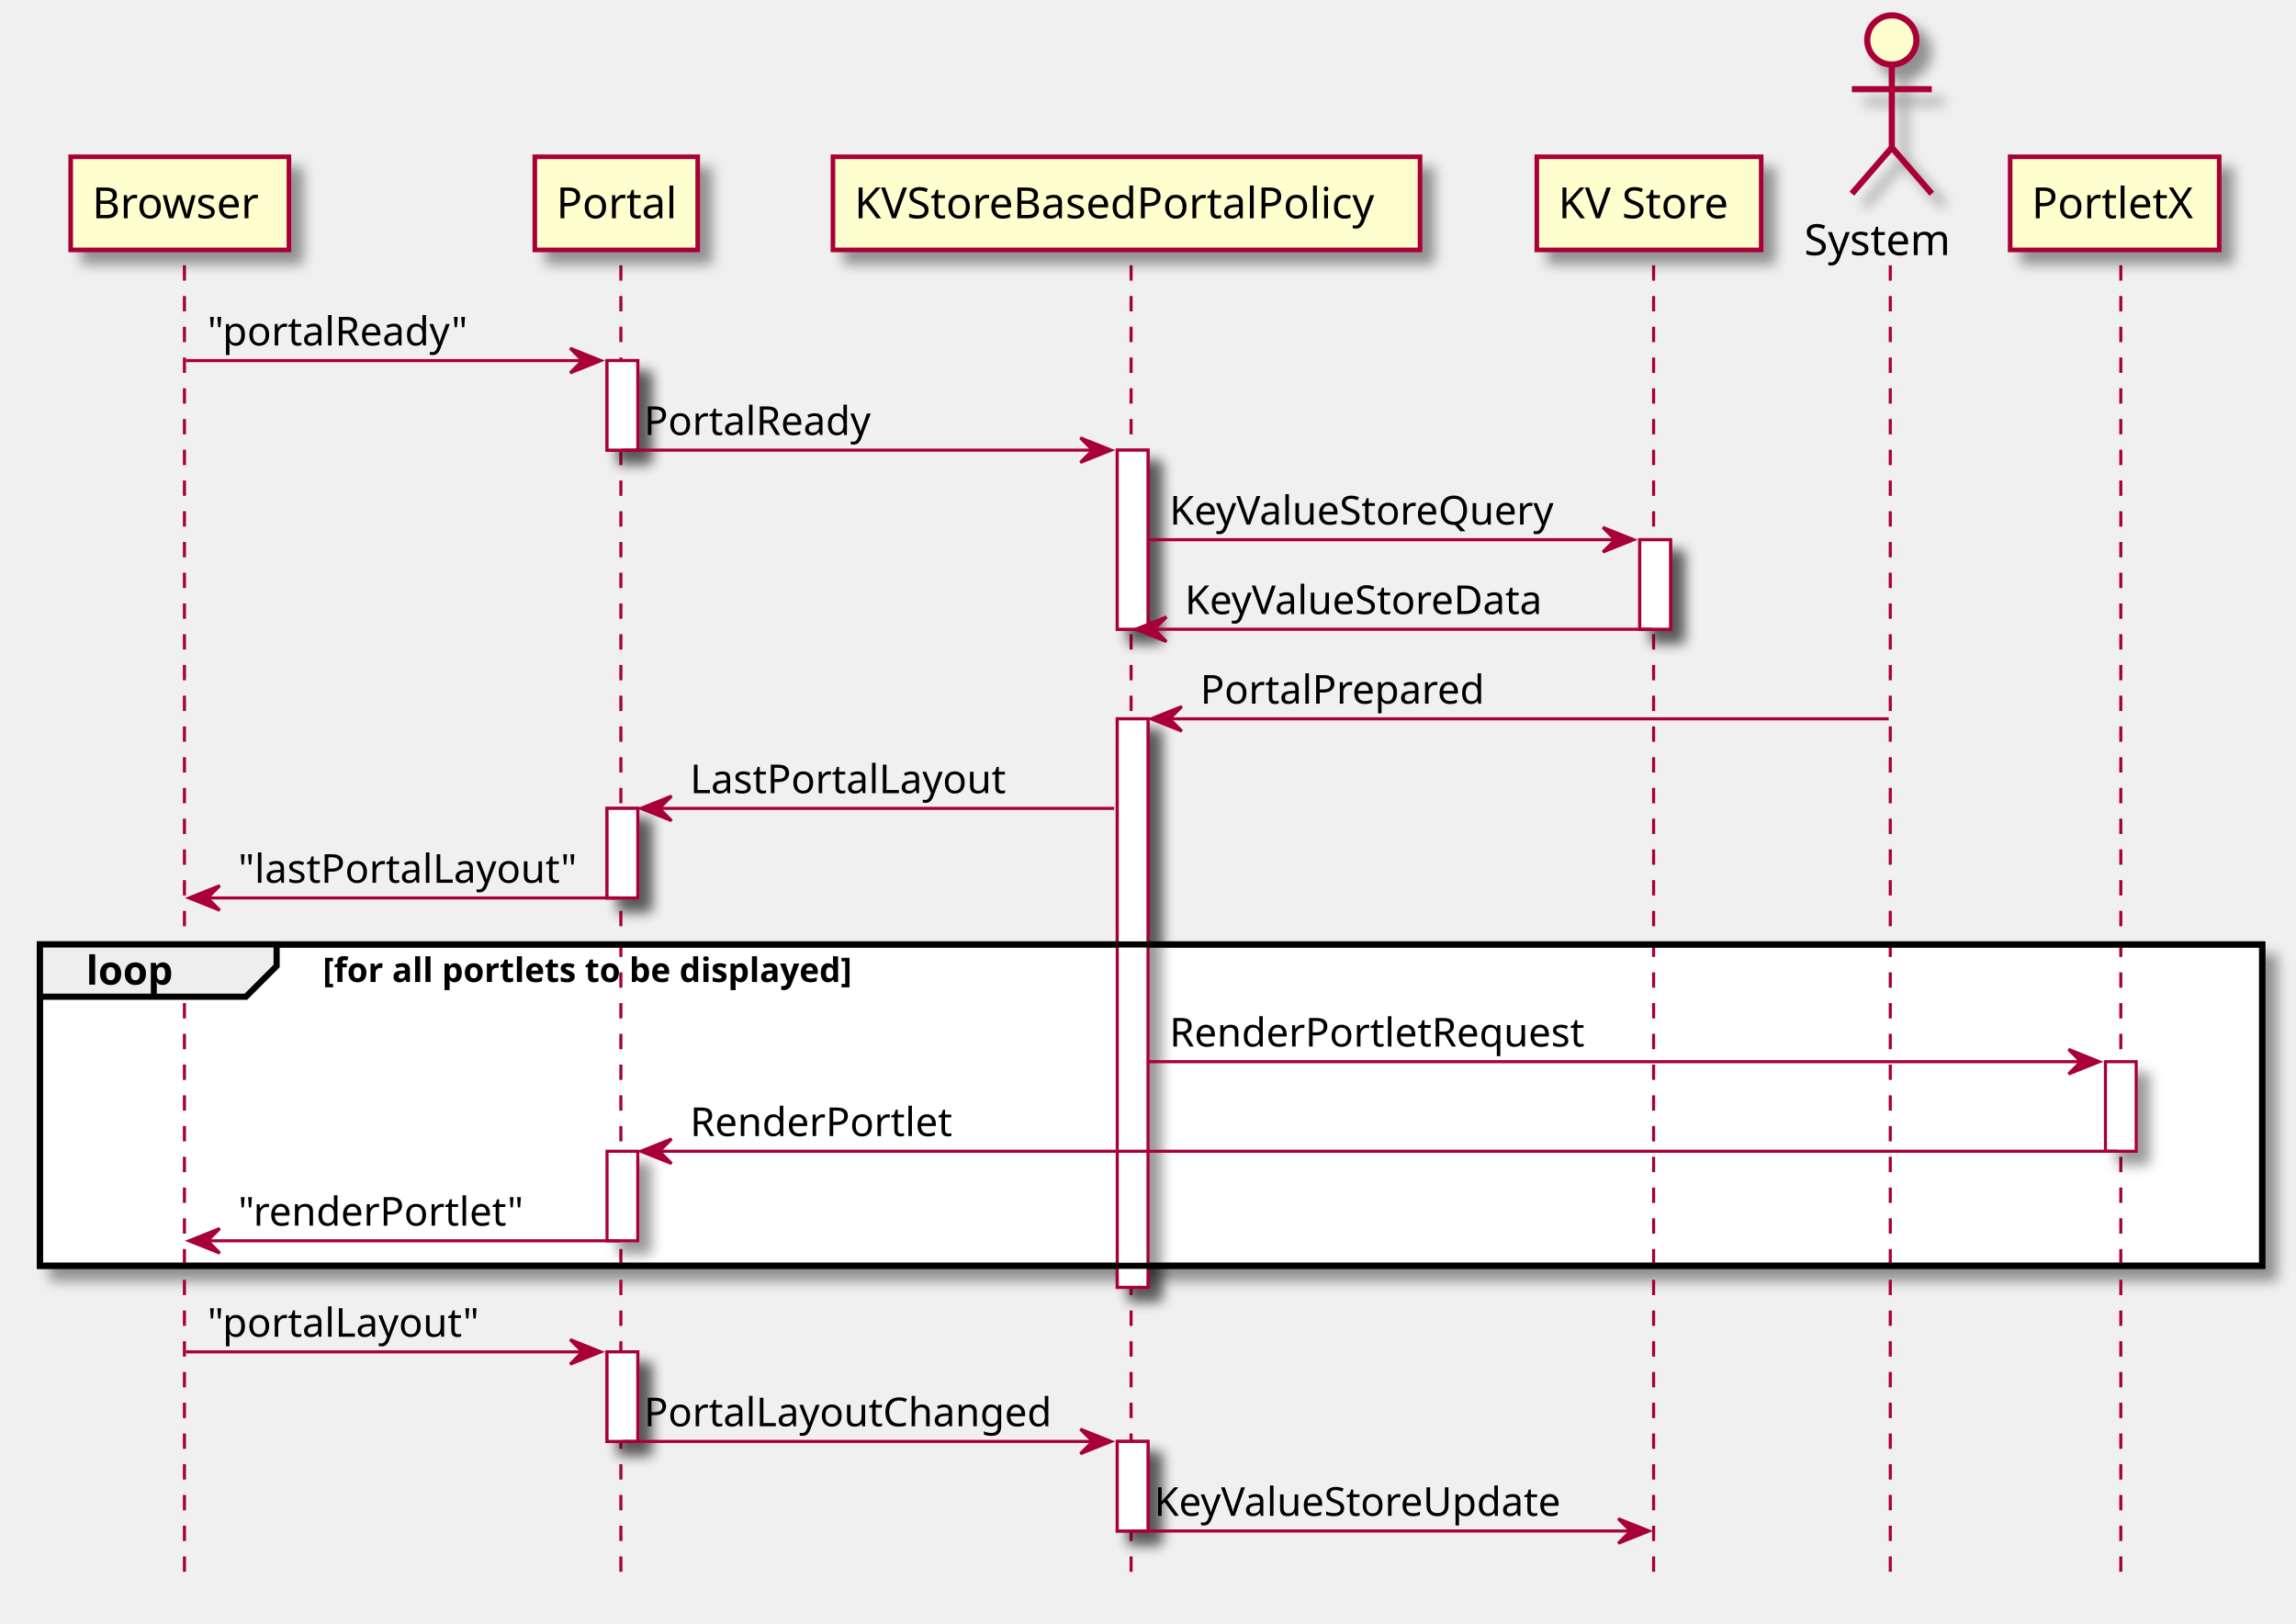
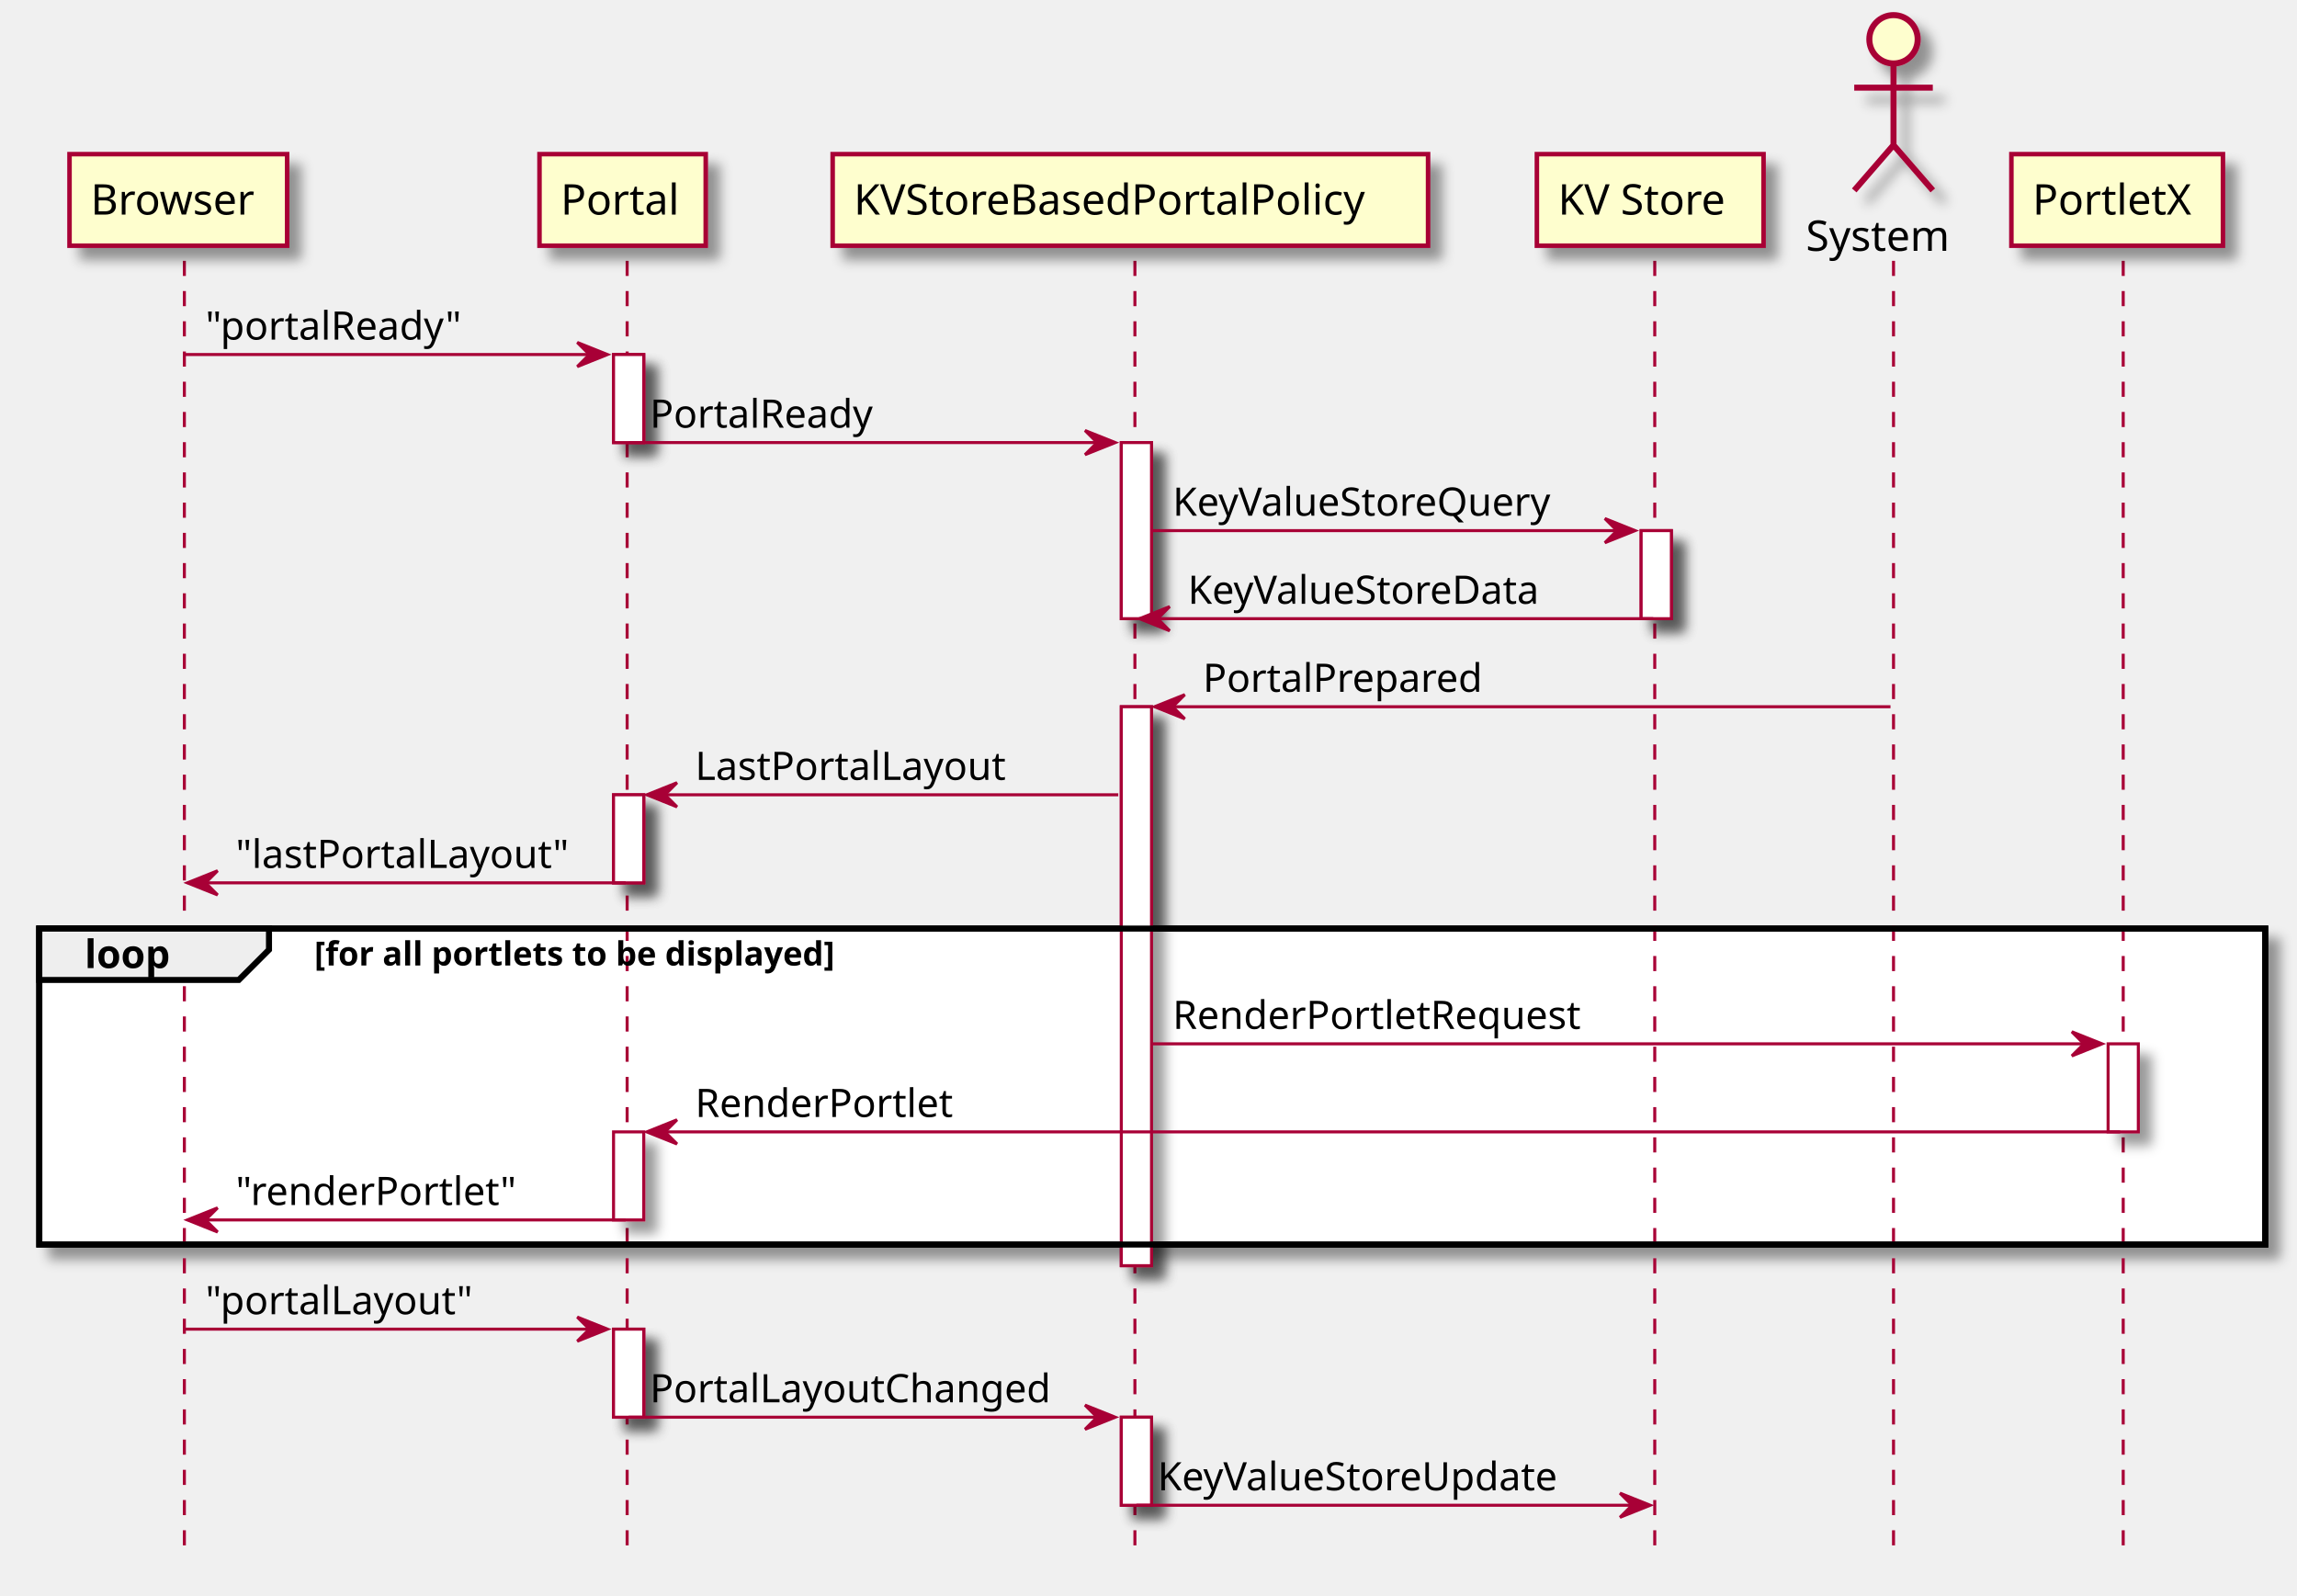
- <svg xmlns="http://www.w3.org/2000/svg" contentScriptType="application/ecmascript" contentStyleType="text/css" height="528px" preserveAspectRatio="none" style="width:747px;height:528px;" version="1.1" viewBox="0 0 747 528" width="747px" zoomAndPan="magnify">
+ <svg xmlns="http://www.w3.org/2000/svg" contentScriptType="application/ecmascript" contentStyleType="text/css" height="528px" preserveAspectRatio="none" style="width:760px;height:528px;" version="1.1" viewBox="0 0 760 528" width="760px" zoomAndPan="magnify">
  <defs>
    <filter height="300%" id="f14apqq0s5nfwx" width="300%" x="-1" y="-1">
      <feGaussianBlur result="blurOut" stdDeviation="2.0" />
      <feColorMatrix in="blurOut" result="blurOut2" type="matrix" values="0 0 0 0 0 0 0 0 0 0 0 0 0 0 0 0 0 0 .4 0" />
      <feOffset dx="4.0" dy="4.0" in="blurOut2" result="blurOut3" />
      <feBlend in="SourceGraphic" in2="blurOut3" mode="normal" />
    </filter>
  </defs>
  <g>
-     <rect fill="#FFFFFF" filter="url(#f14apqq0s5nfwx)" height="29.133" style="stroke: #A80036; stroke-width: 1.0;" width="10" x="197.5" y="117.297" />
-     <rect fill="#FFFFFF" filter="url(#f14apqq0s5nfwx)" height="29.133" style="stroke: #A80036; stroke-width: 1.0;" width="10" x="197.5" y="262.961" />
-     <rect fill="#FFFFFF" filter="url(#f14apqq0s5nfwx)" height="29.133" style="stroke: #A80036; stroke-width: 1.0;" width="10" x="197.5" y="374.492" />
-     <rect fill="#FFFFFF" filter="url(#f14apqq0s5nfwx)" height="29.133" style="stroke: #A80036; stroke-width: 1.0;" width="10" x="197.5" y="439.758" />
-     <rect fill="#FFFFFF" filter="url(#f14apqq0s5nfwx)" height="58.266" style="stroke: #A80036; stroke-width: 1.0;" width="10" x="363.5" y="146.43" />
-     <rect fill="#FFFFFF" filter="url(#f14apqq0s5nfwx)" height="184.93" style="stroke: #A80036; stroke-width: 1.0;" width="10" x="363.5" y="233.828" />
-     <rect fill="#FFFFFF" filter="url(#f14apqq0s5nfwx)" height="29.133" style="stroke: #A80036; stroke-width: 1.0;" width="10" x="363.5" y="468.891" />
-     <rect fill="#FFFFFF" filter="url(#f14apqq0s5nfwx)" height="29.133" style="stroke: #A80036; stroke-width: 1.0;" width="10" x="533.5" y="175.562" />
-     <rect fill="#FFFFFF" filter="url(#f14apqq0s5nfwx)" height="29.133" style="stroke: #A80036; stroke-width: 1.0;" width="10" x="685" y="345.359" />
-     <rect fill="#FFFFFF" filter="url(#f14apqq0s5nfwx)" height="104.531" style="stroke: #000000; stroke-width: 2.0;" width="723" x="13" y="307.227" />
-     <line style="stroke: #A80036; stroke-width: 1.0; stroke-dasharray: 5.0,5.0;" x1="60" x2="60" y1="86.297" y2="516.156" />
-     <line style="stroke: #A80036; stroke-width: 1.0; stroke-dasharray: 5.0,5.0;" x1="202" x2="202" y1="86.297" y2="516.156" />
-     <line style="stroke: #A80036; stroke-width: 1.0; stroke-dasharray: 5.0,5.0;" x1="368" x2="368" y1="86.297" y2="516.156" />
-     <line style="stroke: #A80036; stroke-width: 1.0; stroke-dasharray: 5.0,5.0;" x1="538" x2="538" y1="86.297" y2="516.156" />
-     <line style="stroke: #A80036; stroke-width: 1.0; stroke-dasharray: 5.0,5.0;" x1="615" x2="615" y1="86.297" y2="516.156" />
-     <line style="stroke: #A80036; stroke-width: 1.0; stroke-dasharray: 5.0,5.0;" x1="690" x2="690" y1="86.297" y2="516.156" />
-     <rect fill="#FEFECE" filter="url(#f14apqq0s5nfwx)" height="30.297" style="stroke: #A80036; stroke-width: 1.5;" width="71" x="23" y="51" />
-     <text fill="#000000" font-family="sans-serif" font-size="14" lengthAdjust="spacingAndGlyphs" textLength="57" x="30" y="70.995">Browser</text>
-     <rect fill="#FEFECE" filter="url(#f14apqq0s5nfwx)" height="30.297" style="stroke: #A80036; stroke-width: 1.5;" width="53" x="174" y="51" />
-     <text fill="#000000" font-family="sans-serif" font-size="14" lengthAdjust="spacingAndGlyphs" textLength="39" x="181" y="70.995">Portal</text>
-     <rect fill="#FEFECE" filter="url(#f14apqq0s5nfwx)" height="30.297" style="stroke: #A80036; stroke-width: 1.5;" width="191" x="271" y="51" />
-     <text fill="#000000" font-family="sans-serif" font-size="14" lengthAdjust="spacingAndGlyphs" textLength="177" x="278" y="70.995">KVStoreBasedPortalPolicy</text>
-     <rect fill="#FEFECE" filter="url(#f14apqq0s5nfwx)" height="30.297" style="stroke: #A80036; stroke-width: 1.5;" width="73" x="500" y="51" />
-     <text fill="#000000" font-family="sans-serif" font-size="14" lengthAdjust="spacingAndGlyphs" textLength="59" x="507" y="70.995">KV Store</text>
-     <text fill="#000000" font-family="sans-serif" font-size="14" lengthAdjust="spacingAndGlyphs" textLength="51" x="587" y="82.995">System</text>
-     <ellipse cx="615.5" cy="13" fill="#FEFECE" filter="url(#f14apqq0s5nfwx)" rx="8" ry="8" style="stroke: #A80036; stroke-width: 2.0;" />
-     <path d="M615.5,21 L615.5,48 M602.5,29 L628.5,29 M615.5,48 L602.5,63 M615.5,48 L628.5,63 " fill="#FEFECE" filter="url(#f14apqq0s5nfwx)" style="stroke: #A80036; stroke-width: 2.0;" />
-     <rect fill="#FEFECE" filter="url(#f14apqq0s5nfwx)" height="30.297" style="stroke: #A80036; stroke-width: 1.5;" width="68" x="654" y="51" />
-     <text fill="#000000" font-family="sans-serif" font-size="14" lengthAdjust="spacingAndGlyphs" textLength="54" x="661" y="70.995">PortletX</text>
-     <rect fill="#FFFFFF" filter="url(#f14apqq0s5nfwx)" height="29.133" style="stroke: #A80036; stroke-width: 1.0;" width="10" x="197.5" y="117.297" />
-     <rect fill="#FFFFFF" filter="url(#f14apqq0s5nfwx)" height="29.133" style="stroke: #A80036; stroke-width: 1.0;" width="10" x="197.5" y="262.961" />
-     <rect fill="#FFFFFF" filter="url(#f14apqq0s5nfwx)" height="29.133" style="stroke: #A80036; stroke-width: 1.0;" width="10" x="197.5" y="374.492" />
-     <rect fill="#FFFFFF" filter="url(#f14apqq0s5nfwx)" height="29.133" style="stroke: #A80036; stroke-width: 1.0;" width="10" x="197.5" y="439.758" />
-     <rect fill="#FFFFFF" filter="url(#f14apqq0s5nfwx)" height="58.266" style="stroke: #A80036; stroke-width: 1.0;" width="10" x="363.5" y="146.43" />
-     <rect fill="#FFFFFF" filter="url(#f14apqq0s5nfwx)" height="184.93" style="stroke: #A80036; stroke-width: 1.0;" width="10" x="363.5" y="233.828" />
-     <rect fill="#FFFFFF" filter="url(#f14apqq0s5nfwx)" height="29.133" style="stroke: #A80036; stroke-width: 1.0;" width="10" x="363.5" y="468.891" />
-     <rect fill="#FFFFFF" filter="url(#f14apqq0s5nfwx)" height="29.133" style="stroke: #A80036; stroke-width: 1.0;" width="10" x="533.5" y="175.562" />
-     <rect fill="#FFFFFF" filter="url(#f14apqq0s5nfwx)" height="29.133" style="stroke: #A80036; stroke-width: 1.0;" width="10" x="685" y="345.359" />
-     <polygon fill="#A80036" points="185.5,113.297,195.5,117.297,185.5,121.297,189.5,117.297" style="stroke: #A80036; stroke-width: 1.0;" />
-     <line style="stroke: #A80036; stroke-width: 1.0;" x1="60.5" x2="191.5" y1="117.297" y2="117.297" />
-     <text fill="#000000" font-family="sans-serif" font-size="13" lengthAdjust="spacingAndGlyphs" textLength="86" x="67.5" y="112.364">"portalReady"</text>
-     <polygon fill="#A80036" points="351.5,142.43,361.5,146.43,351.5,150.43,355.5,146.43" style="stroke: #A80036; stroke-width: 1.0;" />
-     <line style="stroke: #A80036; stroke-width: 1.0;" x1="202.5" x2="357.5" y1="146.43" y2="146.43" />
-     <text fill="#000000" font-family="sans-serif" font-size="13" lengthAdjust="spacingAndGlyphs" textLength="76" x="209.5" y="141.497">PortalReady</text>
-     <polygon fill="#A80036" points="521.5,171.562,531.5,175.562,521.5,179.562,525.5,175.562" style="stroke: #A80036; stroke-width: 1.0;" />
-     <line style="stroke: #A80036; stroke-width: 1.0;" x1="373.5" x2="527.5" y1="175.562" y2="175.562" />
-     <text fill="#000000" font-family="sans-serif" font-size="13" lengthAdjust="spacingAndGlyphs" textLength="132" x="380.5" y="170.629">KeyValueStoreQuery</text>
-     <polygon fill="#A80036" points="379.5,200.695,369.5,204.695,379.5,208.695,375.5,204.695" style="stroke: #A80036; stroke-width: 1.0;" />
-     <line style="stroke: #A80036; stroke-width: 1.0;" x1="373.5" x2="537.5" y1="204.695" y2="204.695" />
-     <text fill="#000000" font-family="sans-serif" font-size="13" lengthAdjust="spacingAndGlyphs" textLength="125" x="385.5" y="199.762">KeyValueStoreData</text>
-     <polygon fill="#A80036" points="384.5,229.828,374.5,233.828,384.5,237.828,380.5,233.828" style="stroke: #A80036; stroke-width: 1.0;" />
-     <line style="stroke: #A80036; stroke-width: 1.0;" x1="378.5" x2="614.5" y1="233.828" y2="233.828" />
-     <text fill="#000000" font-family="sans-serif" font-size="13" lengthAdjust="spacingAndGlyphs" textLength="95" x="390.5" y="228.895">PortalPrepared</text>
-     <polygon fill="#A80036" points="218.5,258.961,208.5,262.961,218.5,266.961,214.5,262.961" style="stroke: #A80036; stroke-width: 1.0;" />
-     <line style="stroke: #A80036; stroke-width: 1.0;" x1="212.5" x2="362.5" y1="262.961" y2="262.961" />
-     <text fill="#000000" font-family="sans-serif" font-size="13" lengthAdjust="spacingAndGlyphs" textLength="107" x="224.5" y="258.028">LastPortalLayout</text>
-     <polygon fill="#A80036" points="71.5,288.094,61.5,292.094,71.5,296.094,67.5,292.094" style="stroke: #A80036; stroke-width: 1.0;" />
-     <line style="stroke: #A80036; stroke-width: 1.0;" x1="65.5" x2="201.5" y1="292.094" y2="292.094" />
-     <text fill="#000000" font-family="sans-serif" font-size="13" lengthAdjust="spacingAndGlyphs" textLength="113" x="77.5" y="287.161">"lastPortalLayout"</text>
-     <rect fill="none" height="104.531" style="stroke: #000000; stroke-width: 2.0;" width="723" x="13" y="307.227" />
-     <polygon fill="#EEEEEE" points="13,307.227,90,307.227,90,314.227,80,324.227,13,324.227,13,307.227" style="stroke: #000000; stroke-width: 2.0;" />
-     <text fill="#000000" font-family="sans-serif" font-size="13" font-weight="bold" lengthAdjust="spacingAndGlyphs" textLength="32" x="28" y="320.293">loop</text>
-     <text fill="#000000" font-family="sans-serif" font-size="11" font-weight="bold" lengthAdjust="spacingAndGlyphs" textLength="205" x="105" y="319.437">[for all portlets to be displayed]</text>
-     <polygon fill="#A80036" points="673,341.359,683,345.359,673,349.359,677,345.359" style="stroke: #A80036; stroke-width: 1.0;" />
-     <line style="stroke: #A80036; stroke-width: 1.0;" x1="373.5" x2="679" y1="345.359" y2="345.359" />
-     <text fill="#000000" font-family="sans-serif" font-size="13" lengthAdjust="spacingAndGlyphs" textLength="139" x="380.5" y="340.426">RenderPortletRequest</text>
-     <polygon fill="#A80036" points="218.5,370.492,208.5,374.492,218.5,378.492,214.5,374.492" style="stroke: #A80036; stroke-width: 1.0;" />
-     <line style="stroke: #A80036; stroke-width: 1.0;" x1="212.5" x2="689" y1="374.492" y2="374.492" />
-     <text fill="#000000" font-family="sans-serif" font-size="13" lengthAdjust="spacingAndGlyphs" textLength="87" x="224.5" y="369.559">RenderPortlet</text>
-     <polygon fill="#A80036" points="71.5,399.625,61.5,403.625,71.5,407.625,67.5,403.625" style="stroke: #A80036; stroke-width: 1.0;" />
-     <line style="stroke: #A80036; stroke-width: 1.0;" x1="65.5" x2="201.5" y1="403.625" y2="403.625" />
-     <text fill="#000000" font-family="sans-serif" font-size="13" lengthAdjust="spacingAndGlyphs" textLength="94" x="77.5" y="398.692">"renderPortlet"</text>
-     <polygon fill="#A80036" points="185.5,435.758,195.5,439.758,185.5,443.758,189.5,439.758" style="stroke: #A80036; stroke-width: 1.0;" />
-     <line style="stroke: #A80036; stroke-width: 1.0;" x1="60.5" x2="191.5" y1="439.758" y2="439.758" />
-     <text fill="#000000" font-family="sans-serif" font-size="13" lengthAdjust="spacingAndGlyphs" textLength="90" x="67.5" y="434.825">"portalLayout"</text>
-     <polygon fill="#A80036" points="351.5,464.891,361.5,468.891,351.5,472.891,355.5,468.891" style="stroke: #A80036; stroke-width: 1.0;" />
-     <line style="stroke: #A80036; stroke-width: 1.0;" x1="202.5" x2="357.5" y1="468.891" y2="468.891" />
-     <text fill="#000000" font-family="sans-serif" font-size="13" lengthAdjust="spacingAndGlyphs" textLength="137" x="209.5" y="463.957">PortalLayoutChanged</text>
-     <polygon fill="#A80036" points="526.5,494.023,536.5,498.023,526.5,502.023,530.5,498.023" style="stroke: #A80036; stroke-width: 1.0;" />
-     <line style="stroke: #A80036; stroke-width: 1.0;" x1="368.5" x2="532.5" y1="498.023" y2="498.023" />
-     <text fill="#000000" font-family="sans-serif" font-size="13" lengthAdjust="spacingAndGlyphs" textLength="141" x="375.5" y="493.09">KeyValueStoreUpdate</text>
+     <rect fill="#FFFFFF" filter="url(#f14apqq0s5nfwx)" height="29.133" style="stroke: #A80036; stroke-width: 1.0;" width="10" x="203" y="117.297" />
+     <rect fill="#FFFFFF" filter="url(#f14apqq0s5nfwx)" height="29.133" style="stroke: #A80036; stroke-width: 1.0;" width="10" x="203" y="262.961" />
+     <rect fill="#FFFFFF" filter="url(#f14apqq0s5nfwx)" height="29.133" style="stroke: #A80036; stroke-width: 1.0;" width="10" x="203" y="374.492" />
+     <rect fill="#FFFFFF" filter="url(#f14apqq0s5nfwx)" height="29.133" style="stroke: #A80036; stroke-width: 1.0;" width="10" x="203" y="439.758" />
+     <rect fill="#FFFFFF" filter="url(#f14apqq0s5nfwx)" height="58.266" style="stroke: #A80036; stroke-width: 1.0;" width="10" x="371" y="146.43" />
+     <rect fill="#FFFFFF" filter="url(#f14apqq0s5nfwx)" height="184.93" style="stroke: #A80036; stroke-width: 1.0;" width="10" x="371" y="233.828" />
+     <rect fill="#FFFFFF" filter="url(#f14apqq0s5nfwx)" height="29.133" style="stroke: #A80036; stroke-width: 1.0;" width="10" x="371" y="468.891" />
+     <rect fill="#FFFFFF" filter="url(#f14apqq0s5nfwx)" height="29.133" style="stroke: #A80036; stroke-width: 1.0;" width="10" x="543" y="175.562" />
+     <rect fill="#FFFFFF" filter="url(#f14apqq0s5nfwx)" height="29.133" style="stroke: #A80036; stroke-width: 1.0;" width="10" x="697.5" y="345.359" />
+     <rect fill="#FFFFFF" filter="url(#f14apqq0s5nfwx)" height="104.531" style="stroke: #000000; stroke-width: 2.0;" width="736.5" x="13" y="307.227" />
+     <line style="stroke: #A80036; stroke-width: 1.0; stroke-dasharray: 5.0,5.0;" x1="61" x2="61" y1="86.297" y2="516.156" />
+     <line style="stroke: #A80036; stroke-width: 1.0; stroke-dasharray: 5.0,5.0;" x1="207.5" x2="207.5" y1="86.297" y2="516.156" />
+     <line style="stroke: #A80036; stroke-width: 1.0; stroke-dasharray: 5.0,5.0;" x1="375.5" x2="375.5" y1="86.297" y2="516.156" />
+     <line style="stroke: #A80036; stroke-width: 1.0; stroke-dasharray: 5.0,5.0;" x1="547.5" x2="547.5" y1="86.297" y2="516.156" />
+     <line style="stroke: #A80036; stroke-width: 1.0; stroke-dasharray: 5.0,5.0;" x1="626.5" x2="626.5" y1="86.297" y2="516.156" />
+     <line style="stroke: #A80036; stroke-width: 1.0; stroke-dasharray: 5.0,5.0;" x1="702.5" x2="702.5" y1="86.297" y2="516.156" />
+     <rect fill="#FEFECE" filter="url(#f14apqq0s5nfwx)" height="30.297" style="stroke: #A80036; stroke-width: 1.5;" width="72" x="23" y="51" />
+     <text fill="#000000" font-family="sans-serif" font-size="14" lengthAdjust="spacingAndGlyphs" textLength="58" x="30" y="70.995">Browser</text>
+     <rect fill="#FEFECE" filter="url(#f14apqq0s5nfwx)" height="30.297" style="stroke: #A80036; stroke-width: 1.5;" width="55" x="178.5" y="51" />
+     <text fill="#000000" font-family="sans-serif" font-size="14" lengthAdjust="spacingAndGlyphs" textLength="41" x="185.5" y="70.995">Portal</text>
+     <rect fill="#FEFECE" filter="url(#f14apqq0s5nfwx)" height="30.297" style="stroke: #A80036; stroke-width: 1.5;" width="197" x="275.5" y="51" />
+     <text fill="#000000" font-family="sans-serif" font-size="14" lengthAdjust="spacingAndGlyphs" textLength="183" x="282.5" y="70.995">KVStoreBasedPortalPolicy</text>
+     <rect fill="#FEFECE" filter="url(#f14apqq0s5nfwx)" height="30.297" style="stroke: #A80036; stroke-width: 1.5;" width="75" x="508.5" y="51" />
+     <text fill="#000000" font-family="sans-serif" font-size="14" lengthAdjust="spacingAndGlyphs" textLength="61" x="515.5" y="70.995">KV Store</text>
+     <text fill="#000000" font-family="sans-serif" font-size="14" lengthAdjust="spacingAndGlyphs" textLength="52" x="597.5" y="82.995">System</text>
+     <ellipse cx="626.5" cy="13" fill="#FEFECE" filter="url(#f14apqq0s5nfwx)" rx="8" ry="8" style="stroke: #A80036; stroke-width: 2.0;" />
+     <path d="M626.5,21 L626.5,48 M613.5,29 L639.5,29 M626.5,48 L613.5,63 M626.5,48 L639.5,63 " fill="#FEFECE" filter="url(#f14apqq0s5nfwx)" style="stroke: #A80036; stroke-width: 2.0;" />
+     <rect fill="#FEFECE" filter="url(#f14apqq0s5nfwx)" height="30.297" style="stroke: #A80036; stroke-width: 1.5;" width="70" x="665.5" y="51" />
+     <text fill="#000000" font-family="sans-serif" font-size="14" lengthAdjust="spacingAndGlyphs" textLength="56" x="672.5" y="70.995">PortletX</text>
+     <rect fill="#FFFFFF" filter="url(#f14apqq0s5nfwx)" height="29.133" style="stroke: #A80036; stroke-width: 1.0;" width="10" x="203" y="117.297" />
+     <rect fill="#FFFFFF" filter="url(#f14apqq0s5nfwx)" height="29.133" style="stroke: #A80036; stroke-width: 1.0;" width="10" x="203" y="262.961" />
+     <rect fill="#FFFFFF" filter="url(#f14apqq0s5nfwx)" height="29.133" style="stroke: #A80036; stroke-width: 1.0;" width="10" x="203" y="374.492" />
+     <rect fill="#FFFFFF" filter="url(#f14apqq0s5nfwx)" height="29.133" style="stroke: #A80036; stroke-width: 1.0;" width="10" x="203" y="439.758" />
+     <rect fill="#FFFFFF" filter="url(#f14apqq0s5nfwx)" height="58.266" style="stroke: #A80036; stroke-width: 1.0;" width="10" x="371" y="146.43" />
+     <rect fill="#FFFFFF" filter="url(#f14apqq0s5nfwx)" height="184.93" style="stroke: #A80036; stroke-width: 1.0;" width="10" x="371" y="233.828" />
+     <rect fill="#FFFFFF" filter="url(#f14apqq0s5nfwx)" height="29.133" style="stroke: #A80036; stroke-width: 1.0;" width="10" x="371" y="468.891" />
+     <rect fill="#FFFFFF" filter="url(#f14apqq0s5nfwx)" height="29.133" style="stroke: #A80036; stroke-width: 1.0;" width="10" x="543" y="175.562" />
+     <rect fill="#FFFFFF" filter="url(#f14apqq0s5nfwx)" height="29.133" style="stroke: #A80036; stroke-width: 1.0;" width="10" x="697.5" y="345.359" />
+     <polygon fill="#A80036" points="191,113.297,201,117.297,191,121.297,195,117.297" style="stroke: #A80036; stroke-width: 1.0;" />
+     <line style="stroke: #A80036; stroke-width: 1.0;" x1="61" x2="197" y1="117.297" y2="117.297" />
+     <text fill="#000000" font-family="sans-serif" font-size="13" lengthAdjust="spacingAndGlyphs" textLength="91" x="68" y="112.364">"portalReady"</text>
+     <polygon fill="#A80036" points="359,142.43,369,146.43,359,150.43,363,146.43" style="stroke: #A80036; stroke-width: 1.0;" />
+     <line style="stroke: #A80036; stroke-width: 1.0;" x1="208" x2="365" y1="146.43" y2="146.43" />
+     <text fill="#000000" font-family="sans-serif" font-size="13" lengthAdjust="spacingAndGlyphs" textLength="79" x="215" y="141.497">PortalReady</text>
+     <polygon fill="#A80036" points="531,171.562,541,175.562,531,179.562,535,175.562" style="stroke: #A80036; stroke-width: 1.0;" />
+     <line style="stroke: #A80036; stroke-width: 1.0;" x1="381" x2="537" y1="175.562" y2="175.562" />
+     <text fill="#000000" font-family="sans-serif" font-size="13" lengthAdjust="spacingAndGlyphs" textLength="135" x="388" y="170.629">KeyValueStoreQuery</text>
+     <polygon fill="#A80036" points="387,200.695,377,204.695,387,208.695,383,204.695" style="stroke: #A80036; stroke-width: 1.0;" />
+     <line style="stroke: #A80036; stroke-width: 1.0;" x1="381" x2="547" y1="204.695" y2="204.695" />
+     <text fill="#000000" font-family="sans-serif" font-size="13" lengthAdjust="spacingAndGlyphs" textLength="127" x="393" y="199.762">KeyValueStoreData</text>
+     <polygon fill="#A80036" points="392,229.828,382,233.828,392,237.828,388,233.828" style="stroke: #A80036; stroke-width: 1.0;" />
+     <line style="stroke: #A80036; stroke-width: 1.0;" x1="386" x2="625.5" y1="233.828" y2="233.828" />
+     <text fill="#000000" font-family="sans-serif" font-size="13" lengthAdjust="spacingAndGlyphs" textLength="96" x="398" y="228.895">PortalPrepared</text>
+     <polygon fill="#A80036" points="224,258.961,214,262.961,224,266.961,220,262.961" style="stroke: #A80036; stroke-width: 1.0;" />
+     <line style="stroke: #A80036; stroke-width: 1.0;" x1="218" x2="370" y1="262.961" y2="262.961" />
+     <text fill="#000000" font-family="sans-serif" font-size="13" lengthAdjust="spacingAndGlyphs" textLength="109" x="230" y="258.028">LastPortalLayout</text>
+     <polygon fill="#A80036" points="72,288.094,62,292.094,72,296.094,68,292.094" style="stroke: #A80036; stroke-width: 1.0;" />
+     <line style="stroke: #A80036; stroke-width: 1.0;" x1="66" x2="207" y1="292.094" y2="292.094" />
+     <text fill="#000000" font-family="sans-serif" font-size="13" lengthAdjust="spacingAndGlyphs" textLength="118" x="78" y="287.161">"lastPortalLayout"</text>
+     <rect fill="none" height="104.531" style="stroke: #000000; stroke-width: 2.0;" width="736.5" x="13" y="307.227" />
+     <polygon fill="#EEEEEE" points="13,307.227,89,307.227,89,314.227,79,324.227,13,324.227,13,307.227" style="stroke: #000000; stroke-width: 2.0;" />
+     <text fill="#000000" font-family="sans-serif" font-size="13" font-weight="bold" lengthAdjust="spacingAndGlyphs" textLength="31" x="28" y="320.293">loop</text>
+     <text fill="#000000" font-family="sans-serif" font-size="11" font-weight="bold" lengthAdjust="spacingAndGlyphs" textLength="200" x="104" y="319.437">[for all portlets to be displayed]</text>
+     <polygon fill="#A80036" points="685.5,341.359,695.5,345.359,685.5,349.359,689.5,345.359" style="stroke: #A80036; stroke-width: 1.0;" />
+     <line style="stroke: #A80036; stroke-width: 1.0;" x1="381" x2="691.5" y1="345.359" y2="345.359" />
+     <text fill="#000000" font-family="sans-serif" font-size="13" lengthAdjust="spacingAndGlyphs" textLength="142" x="388" y="340.426">RenderPortletRequest</text>
+     <polygon fill="#A80036" points="224,370.492,214,374.492,224,378.492,220,374.492" style="stroke: #A80036; stroke-width: 1.0;" />
+     <line style="stroke: #A80036; stroke-width: 1.0;" x1="218" x2="701.5" y1="374.492" y2="374.492" />
+     <text fill="#000000" font-family="sans-serif" font-size="13" lengthAdjust="spacingAndGlyphs" textLength="89" x="230" y="369.559">RenderPortlet</text>
+     <polygon fill="#A80036" points="72,399.625,62,403.625,72,407.625,68,403.625" style="stroke: #A80036; stroke-width: 1.0;" />
+     <line style="stroke: #A80036; stroke-width: 1.0;" x1="66" x2="207" y1="403.625" y2="403.625" />
+     <text fill="#000000" font-family="sans-serif" font-size="13" lengthAdjust="spacingAndGlyphs" textLength="97" x="78" y="398.692">"renderPortlet"</text>
+     <polygon fill="#A80036" points="191,435.758,201,439.758,191,443.758,195,439.758" style="stroke: #A80036; stroke-width: 1.0;" />
+     <line style="stroke: #A80036; stroke-width: 1.0;" x1="61" x2="197" y1="439.758" y2="439.758" />
+     <text fill="#000000" font-family="sans-serif" font-size="13" lengthAdjust="spacingAndGlyphs" textLength="94" x="68" y="434.825">"portalLayout"</text>
+     <polygon fill="#A80036" points="359,464.891,369,468.891,359,472.891,363,468.891" style="stroke: #A80036; stroke-width: 1.0;" />
+     <line style="stroke: #A80036; stroke-width: 1.0;" x1="208" x2="365" y1="468.891" y2="468.891" />
+     <text fill="#000000" font-family="sans-serif" font-size="13" lengthAdjust="spacingAndGlyphs" textLength="139" x="215" y="463.957">PortalLayoutChanged</text>
+     <polygon fill="#A80036" points="536,494.023,546,498.023,536,502.023,540,498.023" style="stroke: #A80036; stroke-width: 1.0;" />
+     <line style="stroke: #A80036; stroke-width: 1.0;" x1="376" x2="542" y1="498.023" y2="498.023" />
+     <text fill="#000000" font-family="sans-serif" font-size="13" lengthAdjust="spacingAndGlyphs" textLength="143" x="383" y="493.09">KeyValueStoreUpdate</text>
  </g>
</svg>
